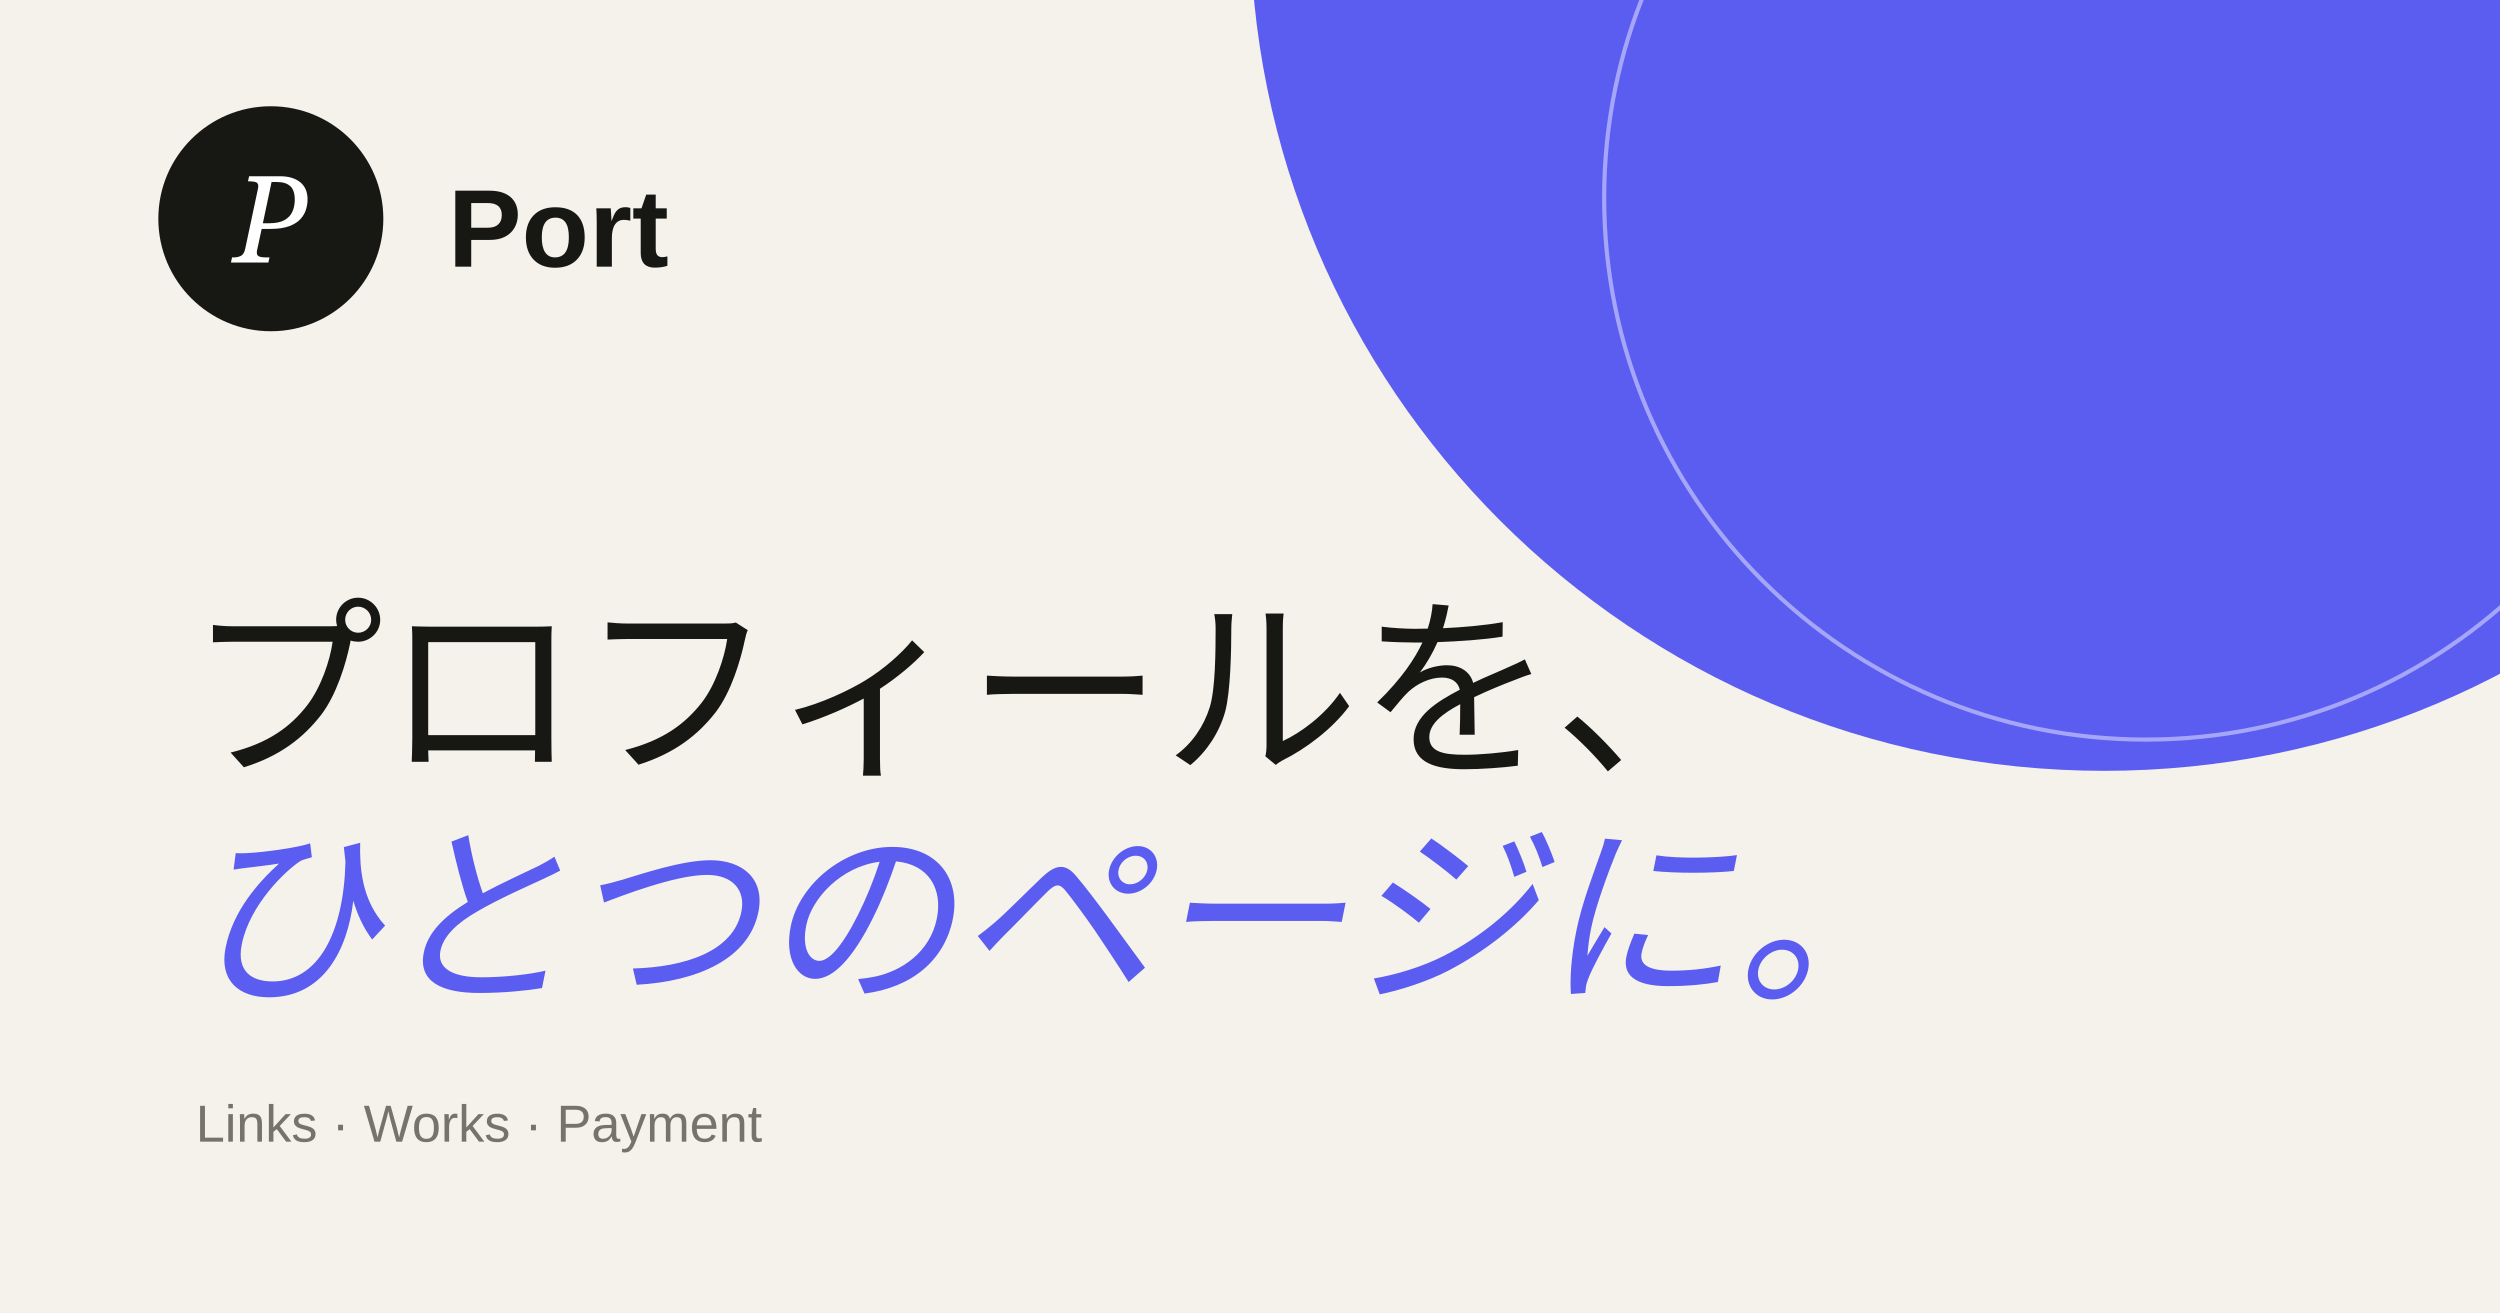
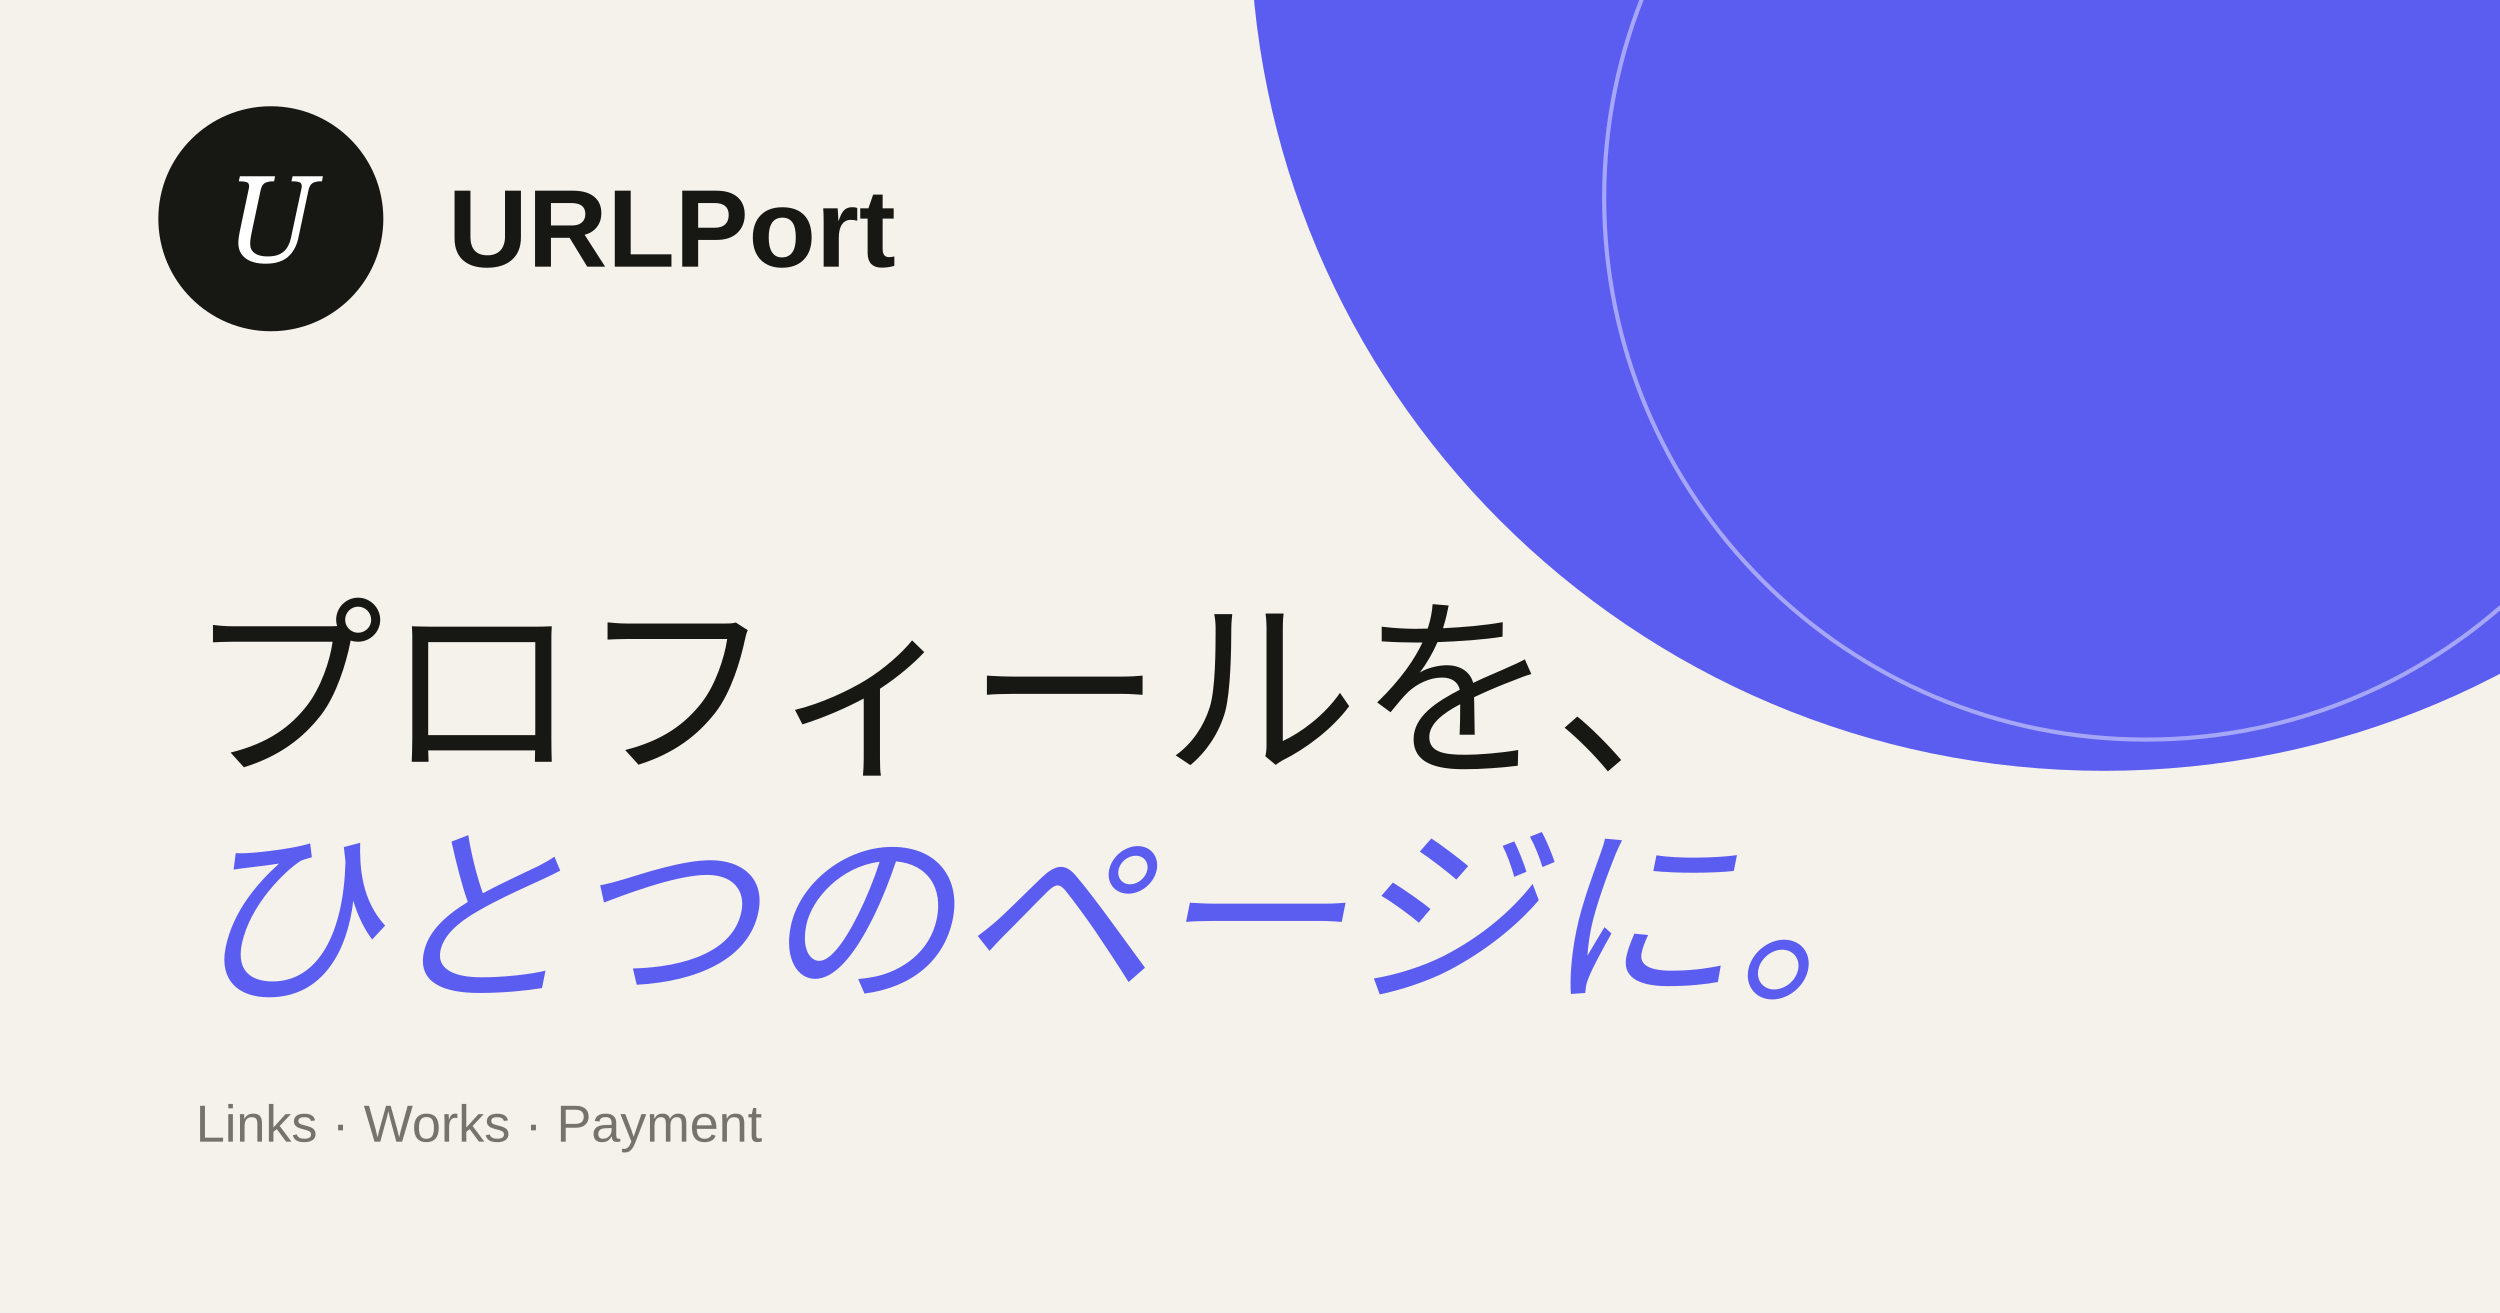
<svg xmlns="http://www.w3.org/2000/svg" viewBox="0 0 1200 630">
  <rect width="1200" height="630" fill="#f5f2eb" />
  <circle cx="1010" cy="-40" r="410" fill="#5b5cf0" />
  <circle cx="1030" cy="95" r="260" fill="none" stroke="#fff" stroke-opacity=".45" stroke-width="2" />
  <circle cx="130" cy="105" r="54" fill="#171714" />
-   <text x="130" y="126" fill="#fff" font-family="Georgia,serif" font-size="58" font-style="italic" text-anchor="middle">P</text>
-   <text x="215" y="128" fill="#171714" font-family="Arial,sans-serif" font-size="53" font-weight="700">Port</text>
+   <text x="130" y="126" fill="#fff" font-family="Georgia,serif" font-size="58" font-style="italic" text-anchor="middle">U</text>
+   <text x="215" y="128" fill="#171714" font-family="Arial,sans-serif" font-size="53" font-weight="700">URLPort</text>
  <text x="90" y="365" fill="#171714" font-family="Georgia,serif" font-size="94">プロフィールを、</text>
  <text x="90" y="474" fill="#5b5cf0" font-family="Georgia,serif" font-size="94" font-style="italic">ひとつのページに。</text>
  <text x="94" y="548" fill="#74736c" font-family="Arial,sans-serif" font-size="25">Links · Works · Payment</text>
</svg>
